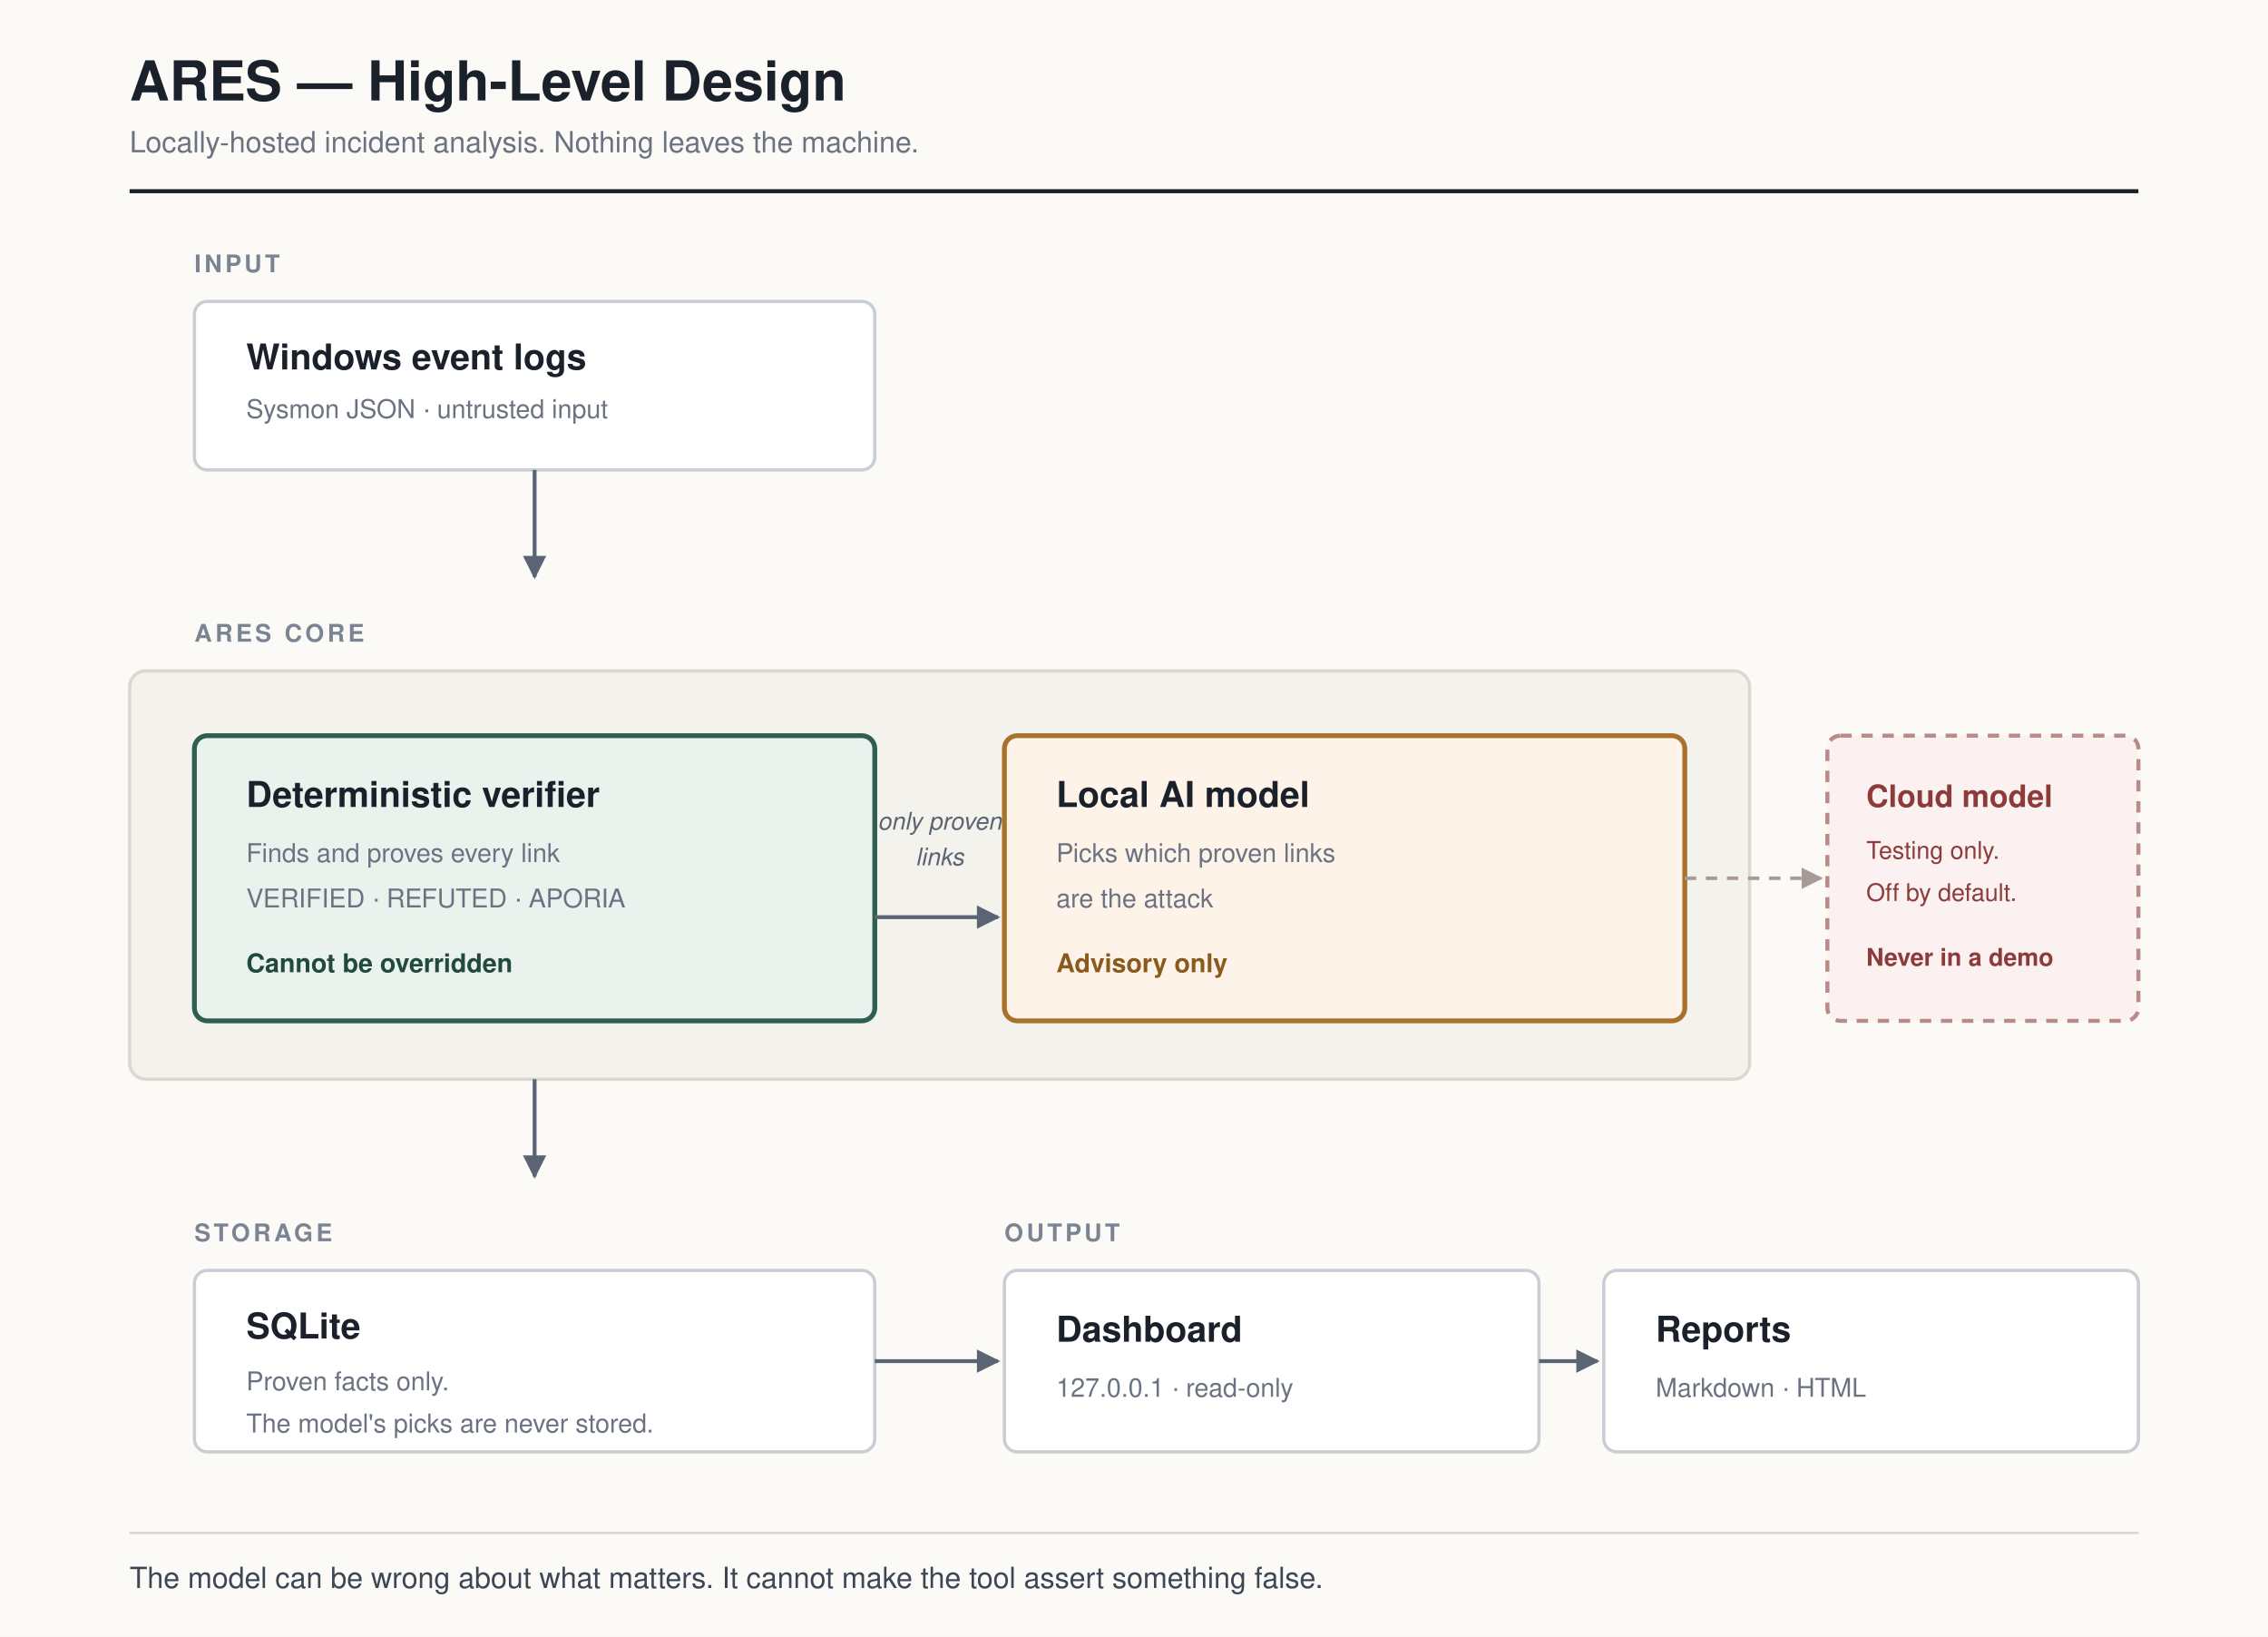
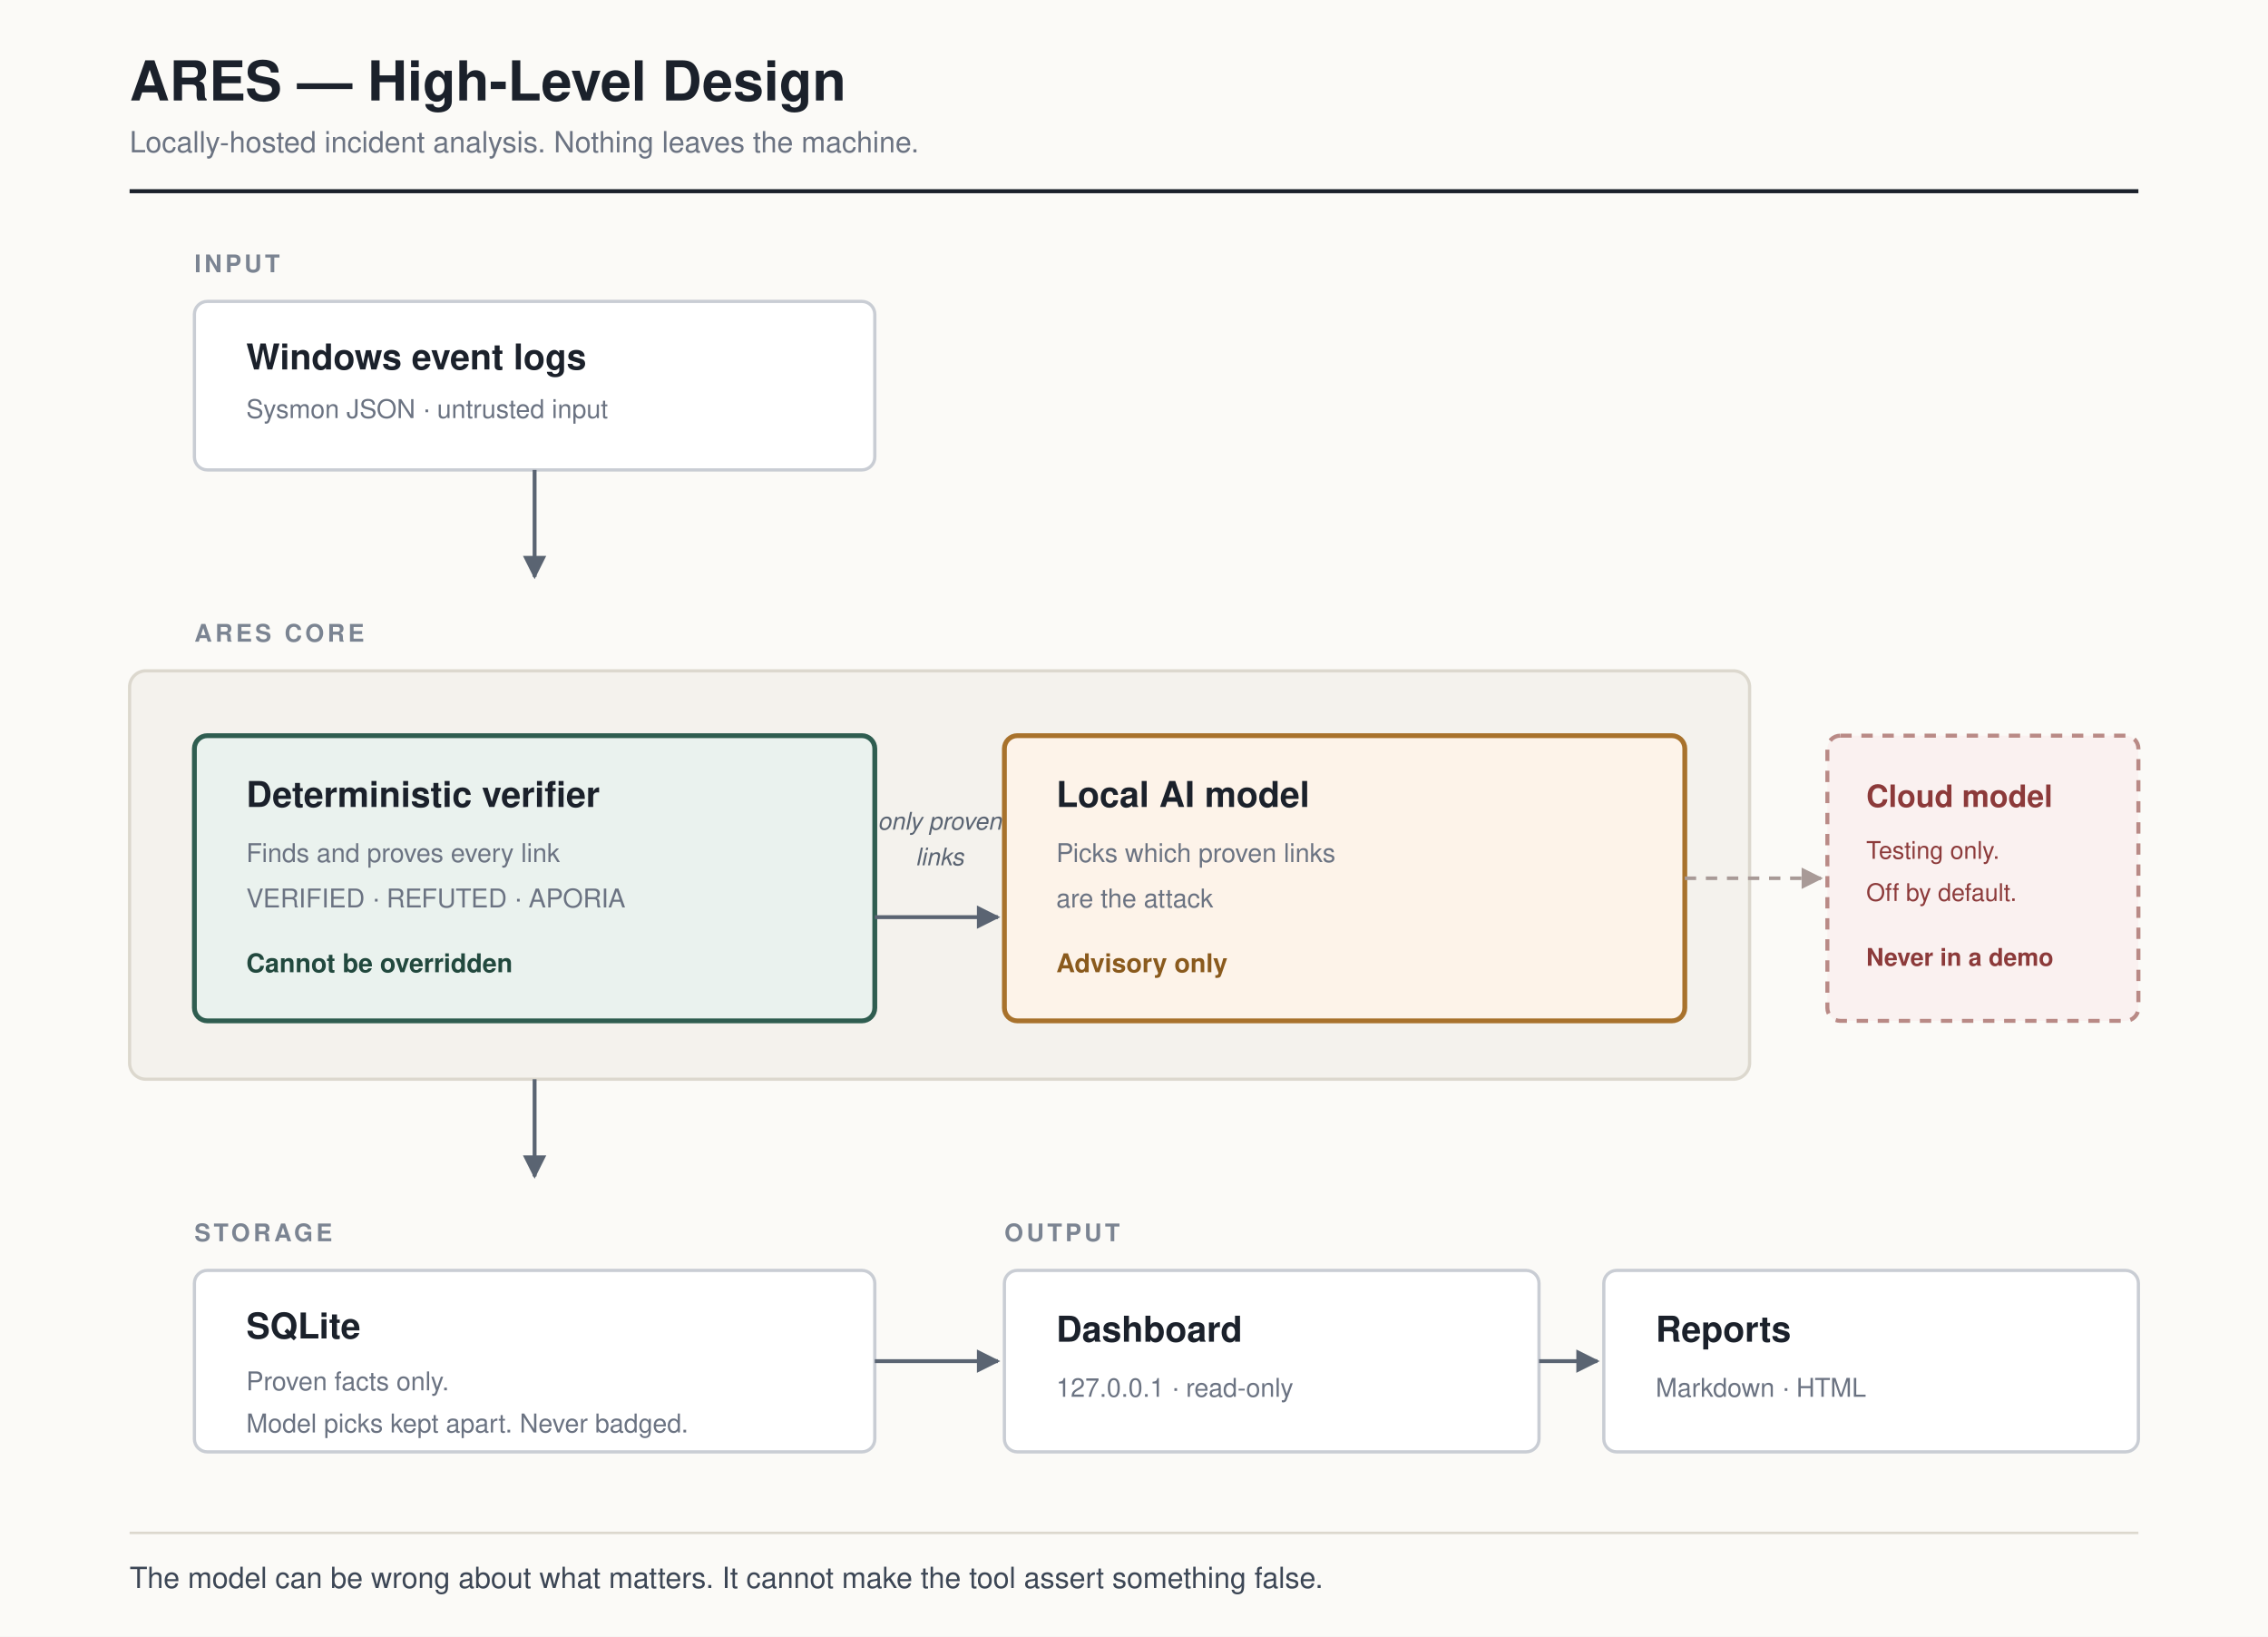
<svg xmlns="http://www.w3.org/2000/svg" viewBox="0 0 1400 1010" width="1400" height="1010" font-family="Helvetica, Arial, sans-serif">
  <defs>
    <marker id="a" viewBox="0 0 10 10" refX="9" refY="5" markerWidth="6" markerHeight="6" orient="auto-start-reverse">
      <path d="M0 0 L10 5 L0 10 z" fill="#5a6472" />
    </marker>
    <marker id="b" viewBox="0 0 10 10" refX="9" refY="5" markerWidth="6" markerHeight="6" orient="auto-start-reverse">
      <path d="M0 0 L10 5 L0 10 z" fill="#a89a97" />
    </marker>
    <style>
      .box  { fill:#ffffff; stroke:#c9cdd4; stroke-width:2; rx:8; }
      .band { fill:#f4f2ed; stroke:#dcd8ce; stroke-width:2; rx:10; }
      .lbl  { font-size:15px; fill:#7b8492; letter-spacing:2px; font-weight:700; }
      .h    { font-size:22px; fill:#1b212b; font-weight:600; }
      .s    { font-size:16px; fill:#6b7382; }
      .line { stroke:#5a6472; stroke-width:2.4; fill:none; marker-end:url(#a); }
      .dash { stroke:#a89a97; stroke-width:2.2; fill:none; stroke-dasharray:7 6; marker-end:url(#b); }
      .edge { font-size:15px; fill:#5a6472; font-style:italic; }
    </style>
  </defs>
  <rect width="1400" height="1010" fill="#fbfaf7" />
  <text x="80" y="62" font-size="34" fill="#1b212b" font-weight="600">ARES — High-Level Design</text>
  <text x="80" y="94" font-size="18" fill="#6b7382">Locally-hosted incident analysis. Nothing leaves the machine.</text>
  <line x1="80" y1="118" x2="1320" y2="118" stroke="#1b212b" stroke-width="2.5" />
  <text x="120" y="168" class="lbl">INPUT</text>
  <rect class="box" x="120" y="186" width="420" height="104" />
  <text x="152" y="228" class="h">Windows event logs</text>
  <text x="152" y="258" class="s">Sysmon JSON · untrusted input</text>
  <path class="line" d="M330 290 L330 356" />
  <text x="120" y="396" class="lbl">ARES CORE</text>
  <rect class="band" x="80" y="414" width="1000" height="252" />
  <rect x="120" y="454" width="420" height="176" fill="#eaf2ee" stroke="#2f5d50" stroke-width="3" rx="8" />
  <text x="152" y="498" class="h" fill="#22493e">Deterministic verifier</text>
  <text x="152" y="532" class="s">Finds and proves every link</text>
  <text x="152" y="560" class="s">VERIFIED · REFUTED · APORIA</text>
  <text x="152" y="600" font-size="16" fill="#22493e" font-weight="700">Cannot be overridden</text>
  <rect x="620" y="454" width="420" height="176" fill="#fdf3e9" stroke="#a8722c" stroke-width="3" rx="8" />
  <text x="652" y="498" class="h" fill="#8a5a1d">Local AI model</text>
  <text x="652" y="532" class="s">Picks which proven links</text>
  <text x="652" y="560" class="s">are the attack</text>
  <text x="652" y="600" font-size="16" fill="#8a5a1d" font-weight="700">Advisory only</text>
  <text x="580" y="512" class="edge" text-anchor="middle">only proven</text>
  <text x="580" y="534" class="edge" text-anchor="middle">links</text>
  <path class="line" d="M540 566 L616 566" />
  <rect x="1128" y="454" width="192" height="176" fill="#faf1f0" stroke="#b98a86" stroke-width="2.5" stroke-dasharray="7 6" rx="8" />
  <text x="1152" y="498" font-size="19" fill="#8c3a3a" font-weight="600">Cloud model</text>
  <text x="1152" y="530" font-size="15" fill="#8c3a3a">Testing only.</text>
  <text x="1152" y="556" font-size="15" fill="#8c3a3a">Off by default.</text>
  <text x="1152" y="596" font-size="15" fill="#8c3a3a" font-weight="700">Never in a demo</text>
  <path class="dash" d="M1040 542 L1124 542" />
  <path class="line" d="M330 666 L330 726" />
  <text x="120" y="766" class="lbl">STORAGE</text>
  <rect class="box" x="120" y="784" width="420" height="112" />
  <text x="152" y="826" class="h">SQLite</text>
  <text x="152" y="858" class="s">Proven facts only.</text>
-   <text x="152" y="884" class="s">The model's picks are never stored.</text>
+   <text x="152" y="884" class="s">Model picks kept apart. Never badged.</text>
  <text x="620" y="766" class="lbl">OUTPUT</text>
  <rect class="box" x="620" y="784" width="330" height="112" />
  <text x="652" y="828" class="h">Dashboard</text>
  <text x="652" y="862" class="s">127.0.0.1 · read-only</text>
  <rect class="box" x="990" y="784" width="330" height="112" />
  <text x="1022" y="828" class="h">Reports</text>
  <text x="1022" y="862" class="s">Markdown · HTML</text>
  <path class="line" d="M540 840 L616 840" />
  <path class="line" d="M950 840 L986 840" />
  <line x1="80" y1="946" x2="1320" y2="946" stroke="#dcd8ce" stroke-width="1.5" />
  <text x="80" y="980" font-size="18" fill="#3c4655">The model can be wrong about what matters. It cannot make the tool assert something false.</text>
</svg>
